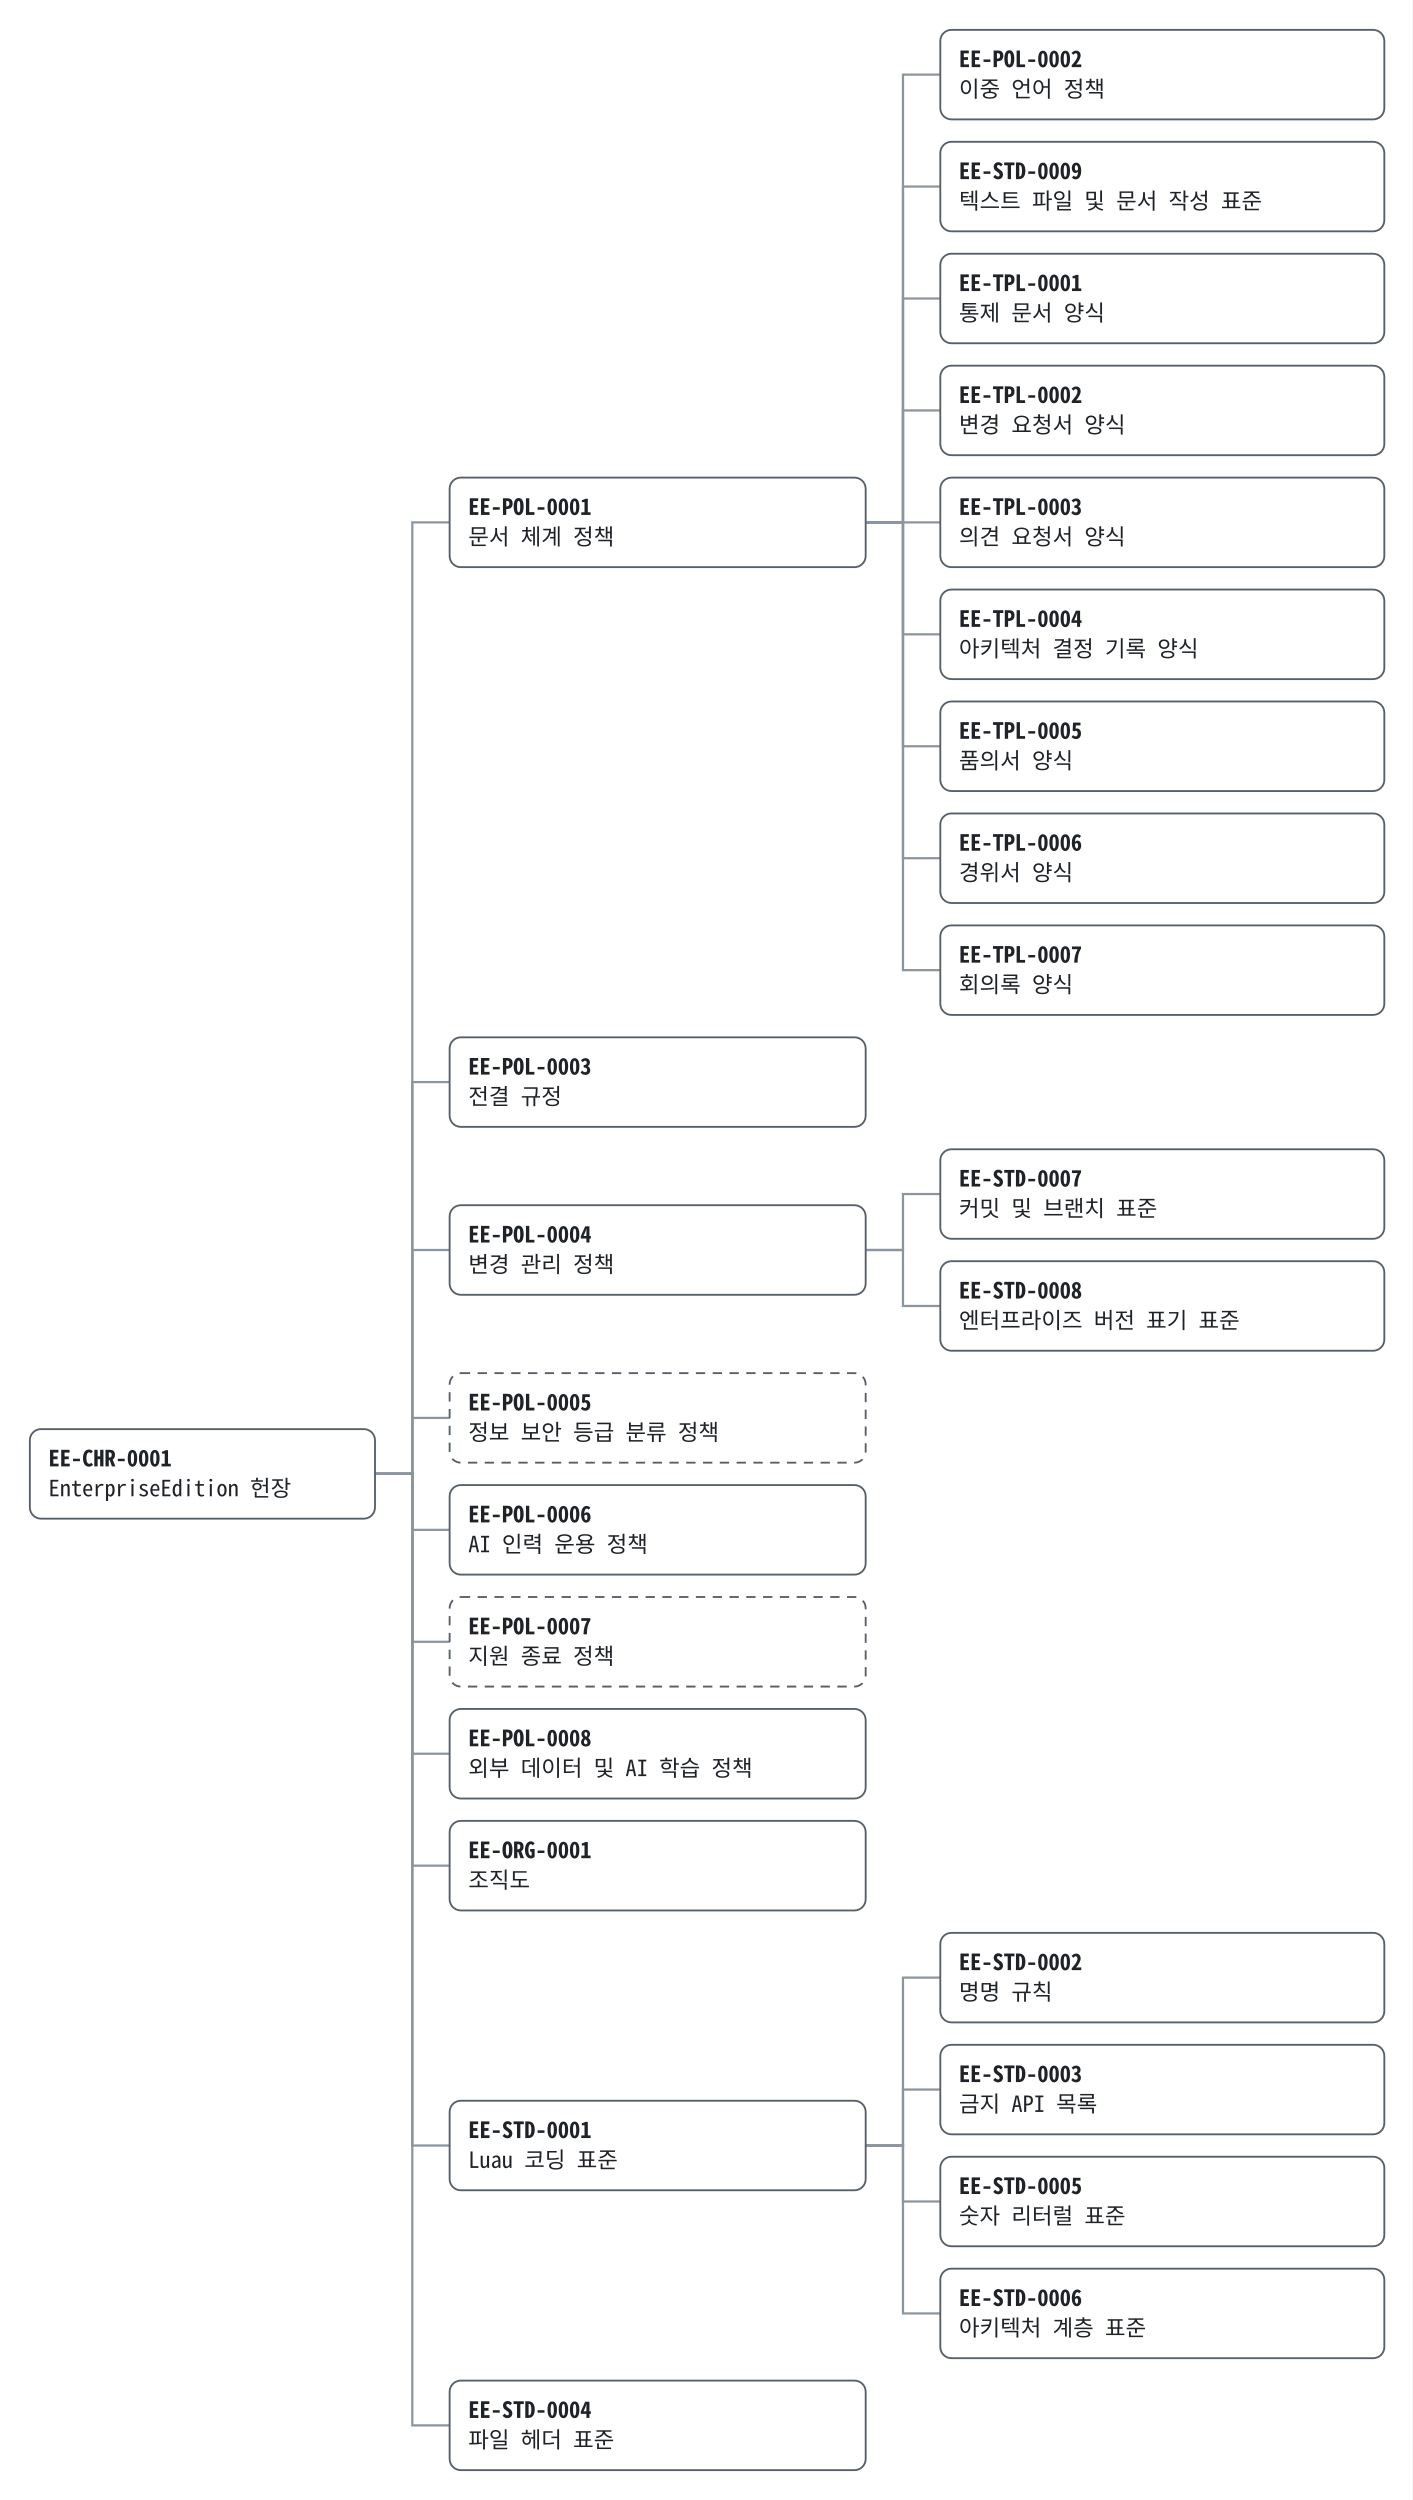
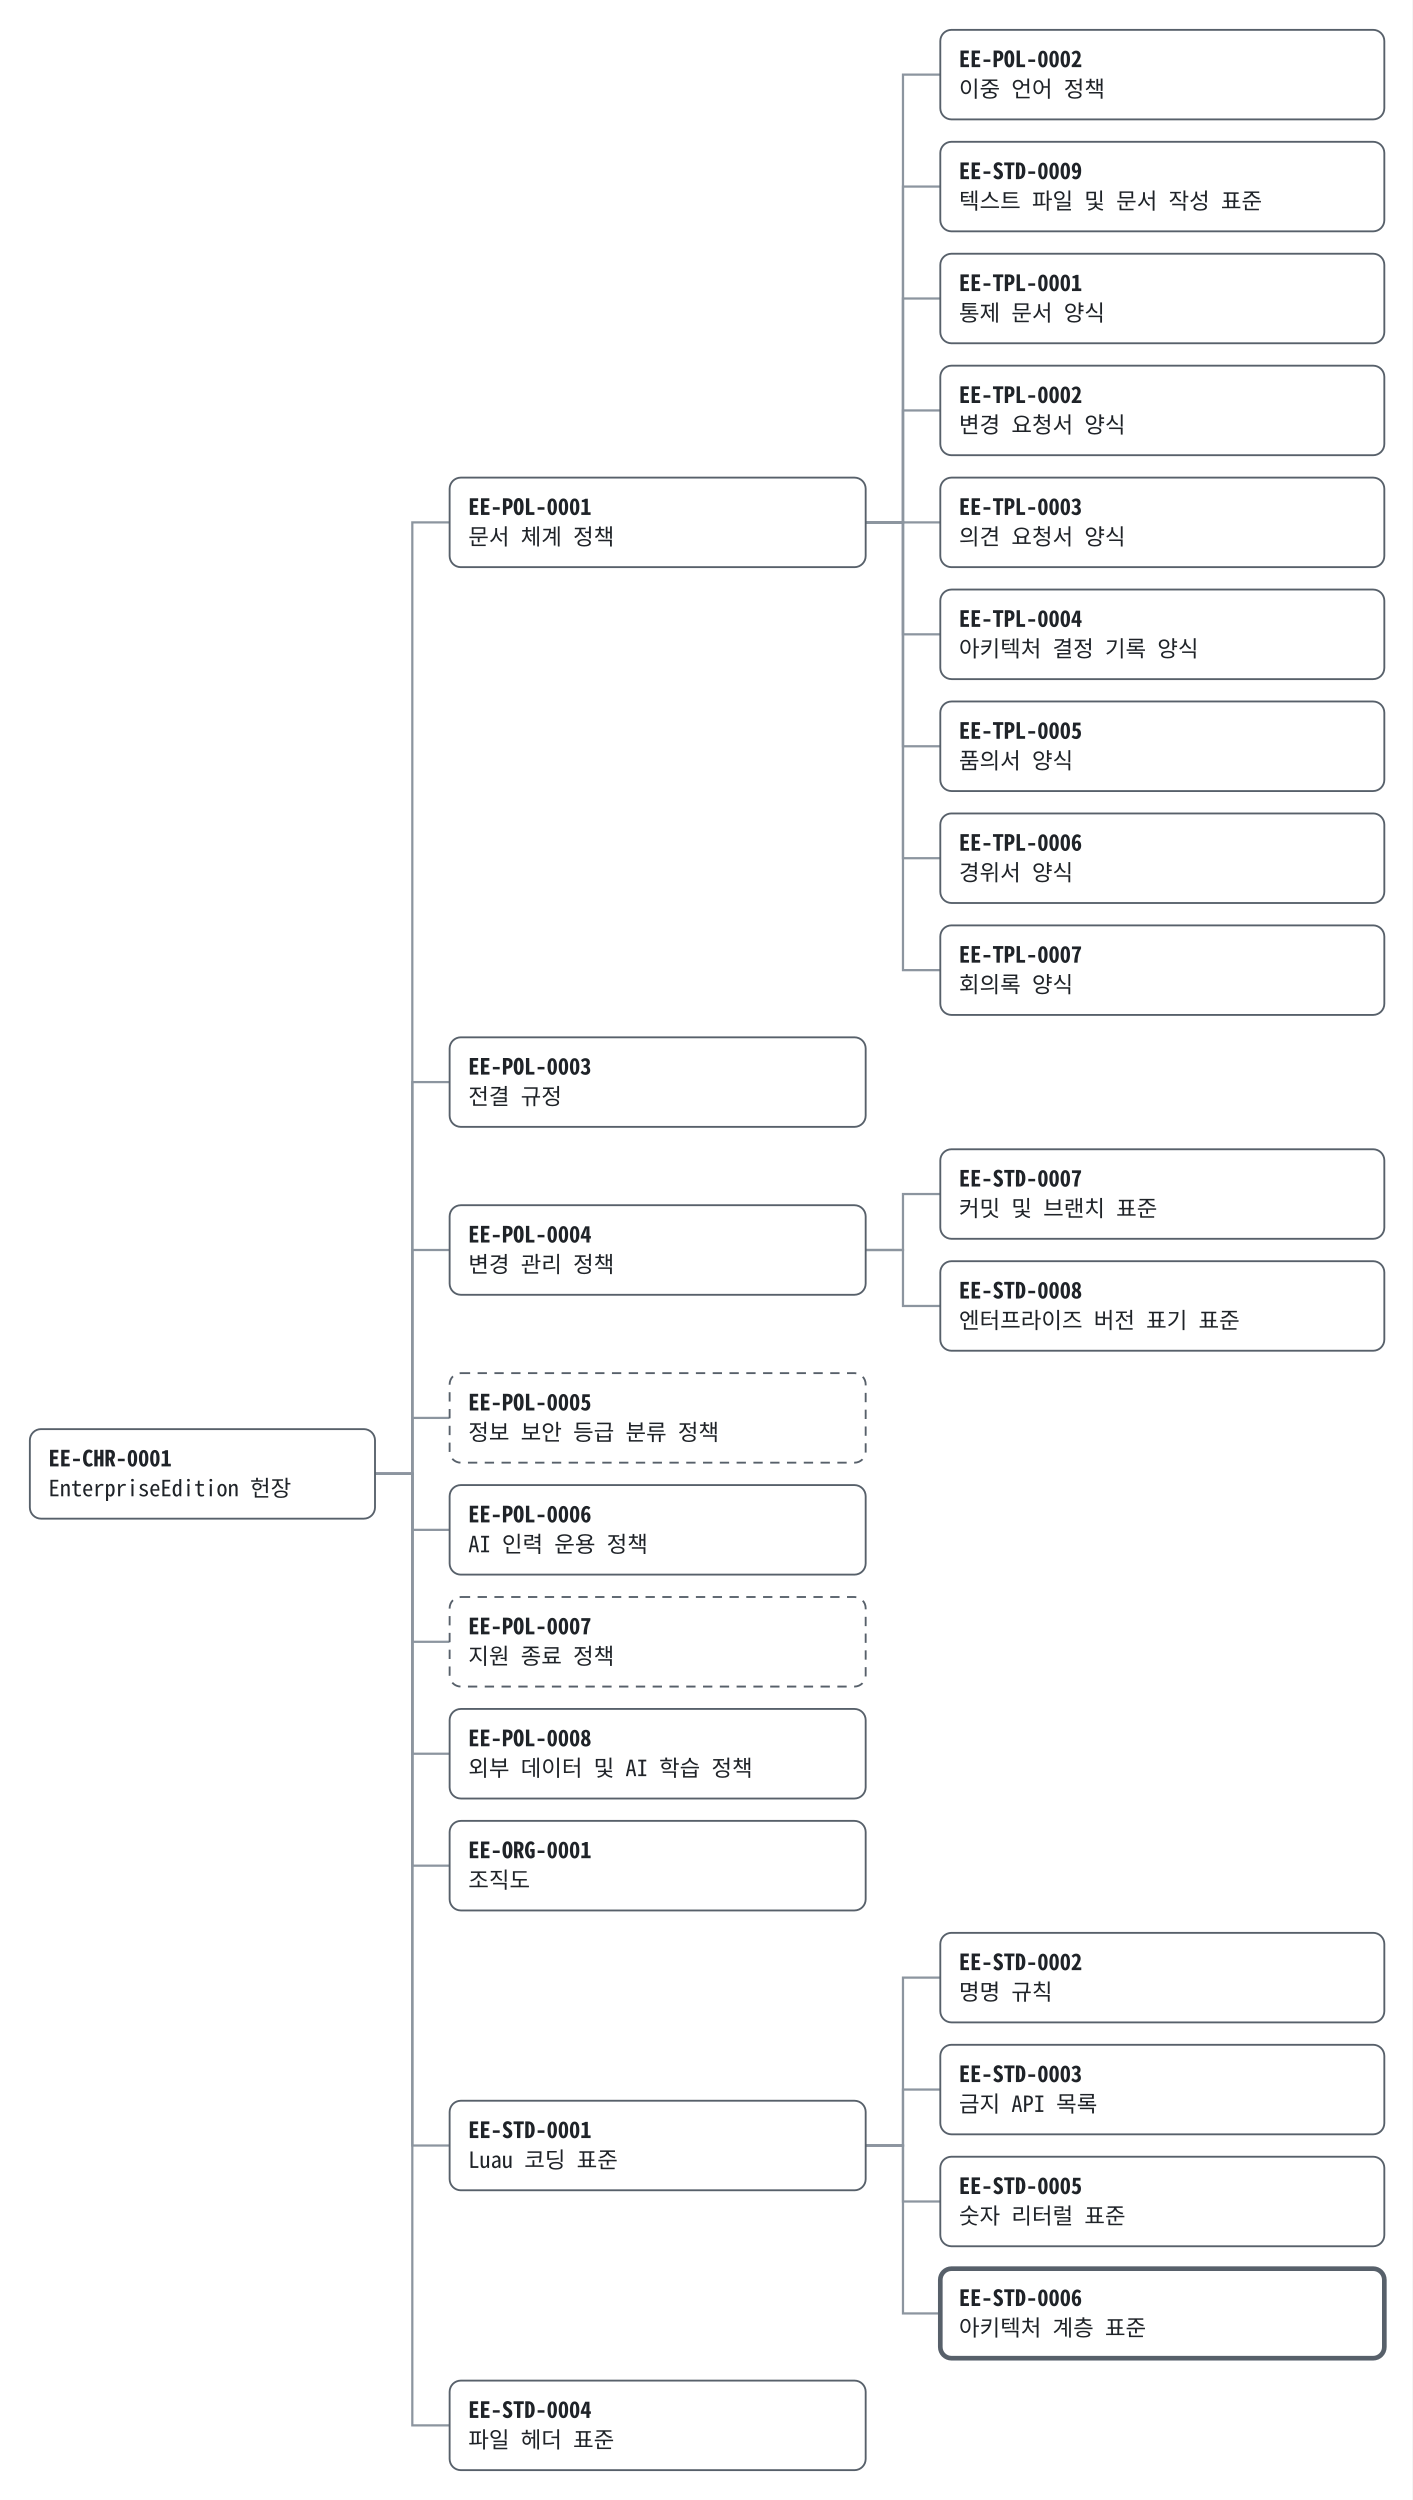
<svg xmlns="http://www.w3.org/2000/svg" width="757" height="1340" viewBox="0 0 757 1340" role="img">
  <style>text{font-family:ui-monospace,SFMono-Regular,Menlo,Consolas,'Noto Sans Mono CJK KR','Malgun Gothic',monospace;font-size:12px;fill:#1f2328}.first{font-weight:bold}.card{fill:#ffffff;stroke:#57606a;stroke-width:1}.dashed{stroke-dasharray:5 4}.bold{stroke-width:2.5}.edge{fill:none;stroke:#8c959f;stroke-width:1.2}</style>
  <rect width="757" height="1340" fill="#ffffff" />
  <path class="edge" d="M201 790H221V280H241" />
  <path class="edge" d="M201 790H221V580H241" />
  <path class="edge" d="M201 790H221V670H241" />
  <path class="edge" d="M201 790H221V760H241" />
  <path class="edge" d="M201 790H221V820H241" />
  <path class="edge" d="M201 790H221V880H241" />
  <path class="edge" d="M201 790H221V940H241" />
  <path class="edge" d="M201 790H221V1000H241" />
  <path class="edge" d="M201 790H221V1150H241" />
  <path class="edge" d="M201 790H221V1300H241" />
  <path class="edge" d="M464 280H484V40H504" />
  <path class="edge" d="M464 280H484V100H504" />
  <path class="edge" d="M464 280H484V160H504" />
  <path class="edge" d="M464 280H484V220H504" />
  <path class="edge" d="M464 280H484V280H504" />
  <path class="edge" d="M464 280H484V340H504" />
  <path class="edge" d="M464 280H484V400H504" />
  <path class="edge" d="M464 280H484V460H504" />
  <path class="edge" d="M464 280H484V520H504" />
  <path class="edge" d="M464 670H484V640H504" />
  <path class="edge" d="M464 670H484V700H504" />
  <path class="edge" d="M464 1150H484V1060H504" />
  <path class="edge" d="M464 1150H484V1120H504" />
  <path class="edge" d="M464 1150H484V1180H504" />
  <path class="edge" d="M464 1150H484V1240H504" />
  <rect class="card" x="16" y="766" width="185" height="48" rx="6" />
  <text class="first" x="26" y="786">EE-CHR-0001</text>
  <text x="26" y="802">EnterpriseEdition 헌장</text>
  <rect class="card" x="241" y="256" width="223" height="48" rx="6" />
  <text class="first" x="251" y="276">EE-POL-0001</text>
  <text x="251" y="292">문서 체계 정책</text>
  <rect class="card" x="504" y="16" width="238" height="48" rx="6" />
  <text class="first" x="514" y="36">EE-POL-0002</text>
  <text x="514" y="52">이중 언어 정책</text>
  <rect class="card" x="504" y="76" width="238" height="48" rx="6" />
  <text class="first" x="514" y="96">EE-STD-0009</text>
  <text x="514" y="112">텍스트 파일 및 문서 작성 표준</text>
  <rect class="card" x="504" y="136" width="238" height="48" rx="6" />
  <text class="first" x="514" y="156">EE-TPL-0001</text>
  <text x="514" y="172">통제 문서 양식</text>
  <rect class="card" x="504" y="196" width="238" height="48" rx="6" />
  <text class="first" x="514" y="216">EE-TPL-0002</text>
  <text x="514" y="232">변경 요청서 양식</text>
  <rect class="card" x="504" y="256" width="238" height="48" rx="6" />
  <text class="first" x="514" y="276">EE-TPL-0003</text>
  <text x="514" y="292">의견 요청서 양식</text>
  <rect class="card" x="504" y="316" width="238" height="48" rx="6" />
  <text class="first" x="514" y="336">EE-TPL-0004</text>
  <text x="514" y="352">아키텍처 결정 기록 양식</text>
  <rect class="card" x="504" y="376" width="238" height="48" rx="6" />
  <text class="first" x="514" y="396">EE-TPL-0005</text>
  <text x="514" y="412">품의서 양식</text>
  <rect class="card" x="504" y="436" width="238" height="48" rx="6" />
  <text class="first" x="514" y="456">EE-TPL-0006</text>
  <text x="514" y="472">경위서 양식</text>
  <rect class="card" x="504" y="496" width="238" height="48" rx="6" />
  <text class="first" x="514" y="516">EE-TPL-0007</text>
  <text x="514" y="532">회의록 양식</text>
  <rect class="card" x="241" y="556" width="223" height="48" rx="6" />
  <text class="first" x="251" y="576">EE-POL-0003</text>
  <text x="251" y="592">전결 규정</text>
  <rect class="card" x="241" y="646" width="223" height="48" rx="6" />
  <text class="first" x="251" y="666">EE-POL-0004</text>
  <text x="251" y="682">변경 관리 정책</text>
  <rect class="card" x="504" y="616" width="238" height="48" rx="6" />
  <text class="first" x="514" y="636">EE-STD-0007</text>
  <text x="514" y="652">커밋 및 브랜치 표준</text>
  <rect class="card" x="504" y="676" width="238" height="48" rx="6" />
  <text class="first" x="514" y="696">EE-STD-0008</text>
  <text x="514" y="712">엔터프라이즈 버전 표기 표준</text>
  <rect class="card dashed" x="241" y="736" width="223" height="48" rx="6" />
  <text class="first" x="251" y="756">EE-POL-0005</text>
  <text x="251" y="772">정보 보안 등급 분류 정책</text>
  <rect class="card" x="241" y="796" width="223" height="48" rx="6" />
  <text class="first" x="251" y="816">EE-POL-0006</text>
  <text x="251" y="832">AI 인력 운용 정책</text>
  <rect class="card dashed" x="241" y="856" width="223" height="48" rx="6" />
  <text class="first" x="251" y="876">EE-POL-0007</text>
  <text x="251" y="892">지원 종료 정책</text>
  <rect class="card" x="241" y="916" width="223" height="48" rx="6" />
  <text class="first" x="251" y="936">EE-POL-0008</text>
  <text x="251" y="952">외부 데이터 및 AI 학습 정책</text>
  <rect class="card" x="241" y="976" width="223" height="48" rx="6" />
  <text class="first" x="251" y="996">EE-ORG-0001</text>
  <text x="251" y="1012">조직도</text>
  <rect class="card" x="241" y="1126" width="223" height="48" rx="6" />
  <text class="first" x="251" y="1146">EE-STD-0001</text>
  <text x="251" y="1162">Luau 코딩 표준</text>
  <rect class="card" x="504" y="1036" width="238" height="48" rx="6" />
  <text class="first" x="514" y="1056">EE-STD-0002</text>
  <text x="514" y="1072">명명 규칙</text>
  <rect class="card" x="504" y="1096" width="238" height="48" rx="6" />
  <text class="first" x="514" y="1116">EE-STD-0003</text>
  <text x="514" y="1132">금지 API 목록</text>
  <rect class="card" x="504" y="1156" width="238" height="48" rx="6" />
  <text class="first" x="514" y="1176">EE-STD-0005</text>
  <text x="514" y="1192">숫자 리터럴 표준</text>
-   <rect class="card" x="504" y="1216" width="238" height="48" rx="6" />
+   <rect class="card bold" x="504" y="1216" width="238" height="48" rx="6" />
  <text class="first" x="514" y="1236">EE-STD-0006</text>
  <text x="514" y="1252">아키텍처 계층 표준</text>
  <rect class="card" x="241" y="1276" width="223" height="48" rx="6" />
  <text class="first" x="251" y="1296">EE-STD-0004</text>
  <text x="251" y="1312">파일 헤더 표준</text>
</svg>
